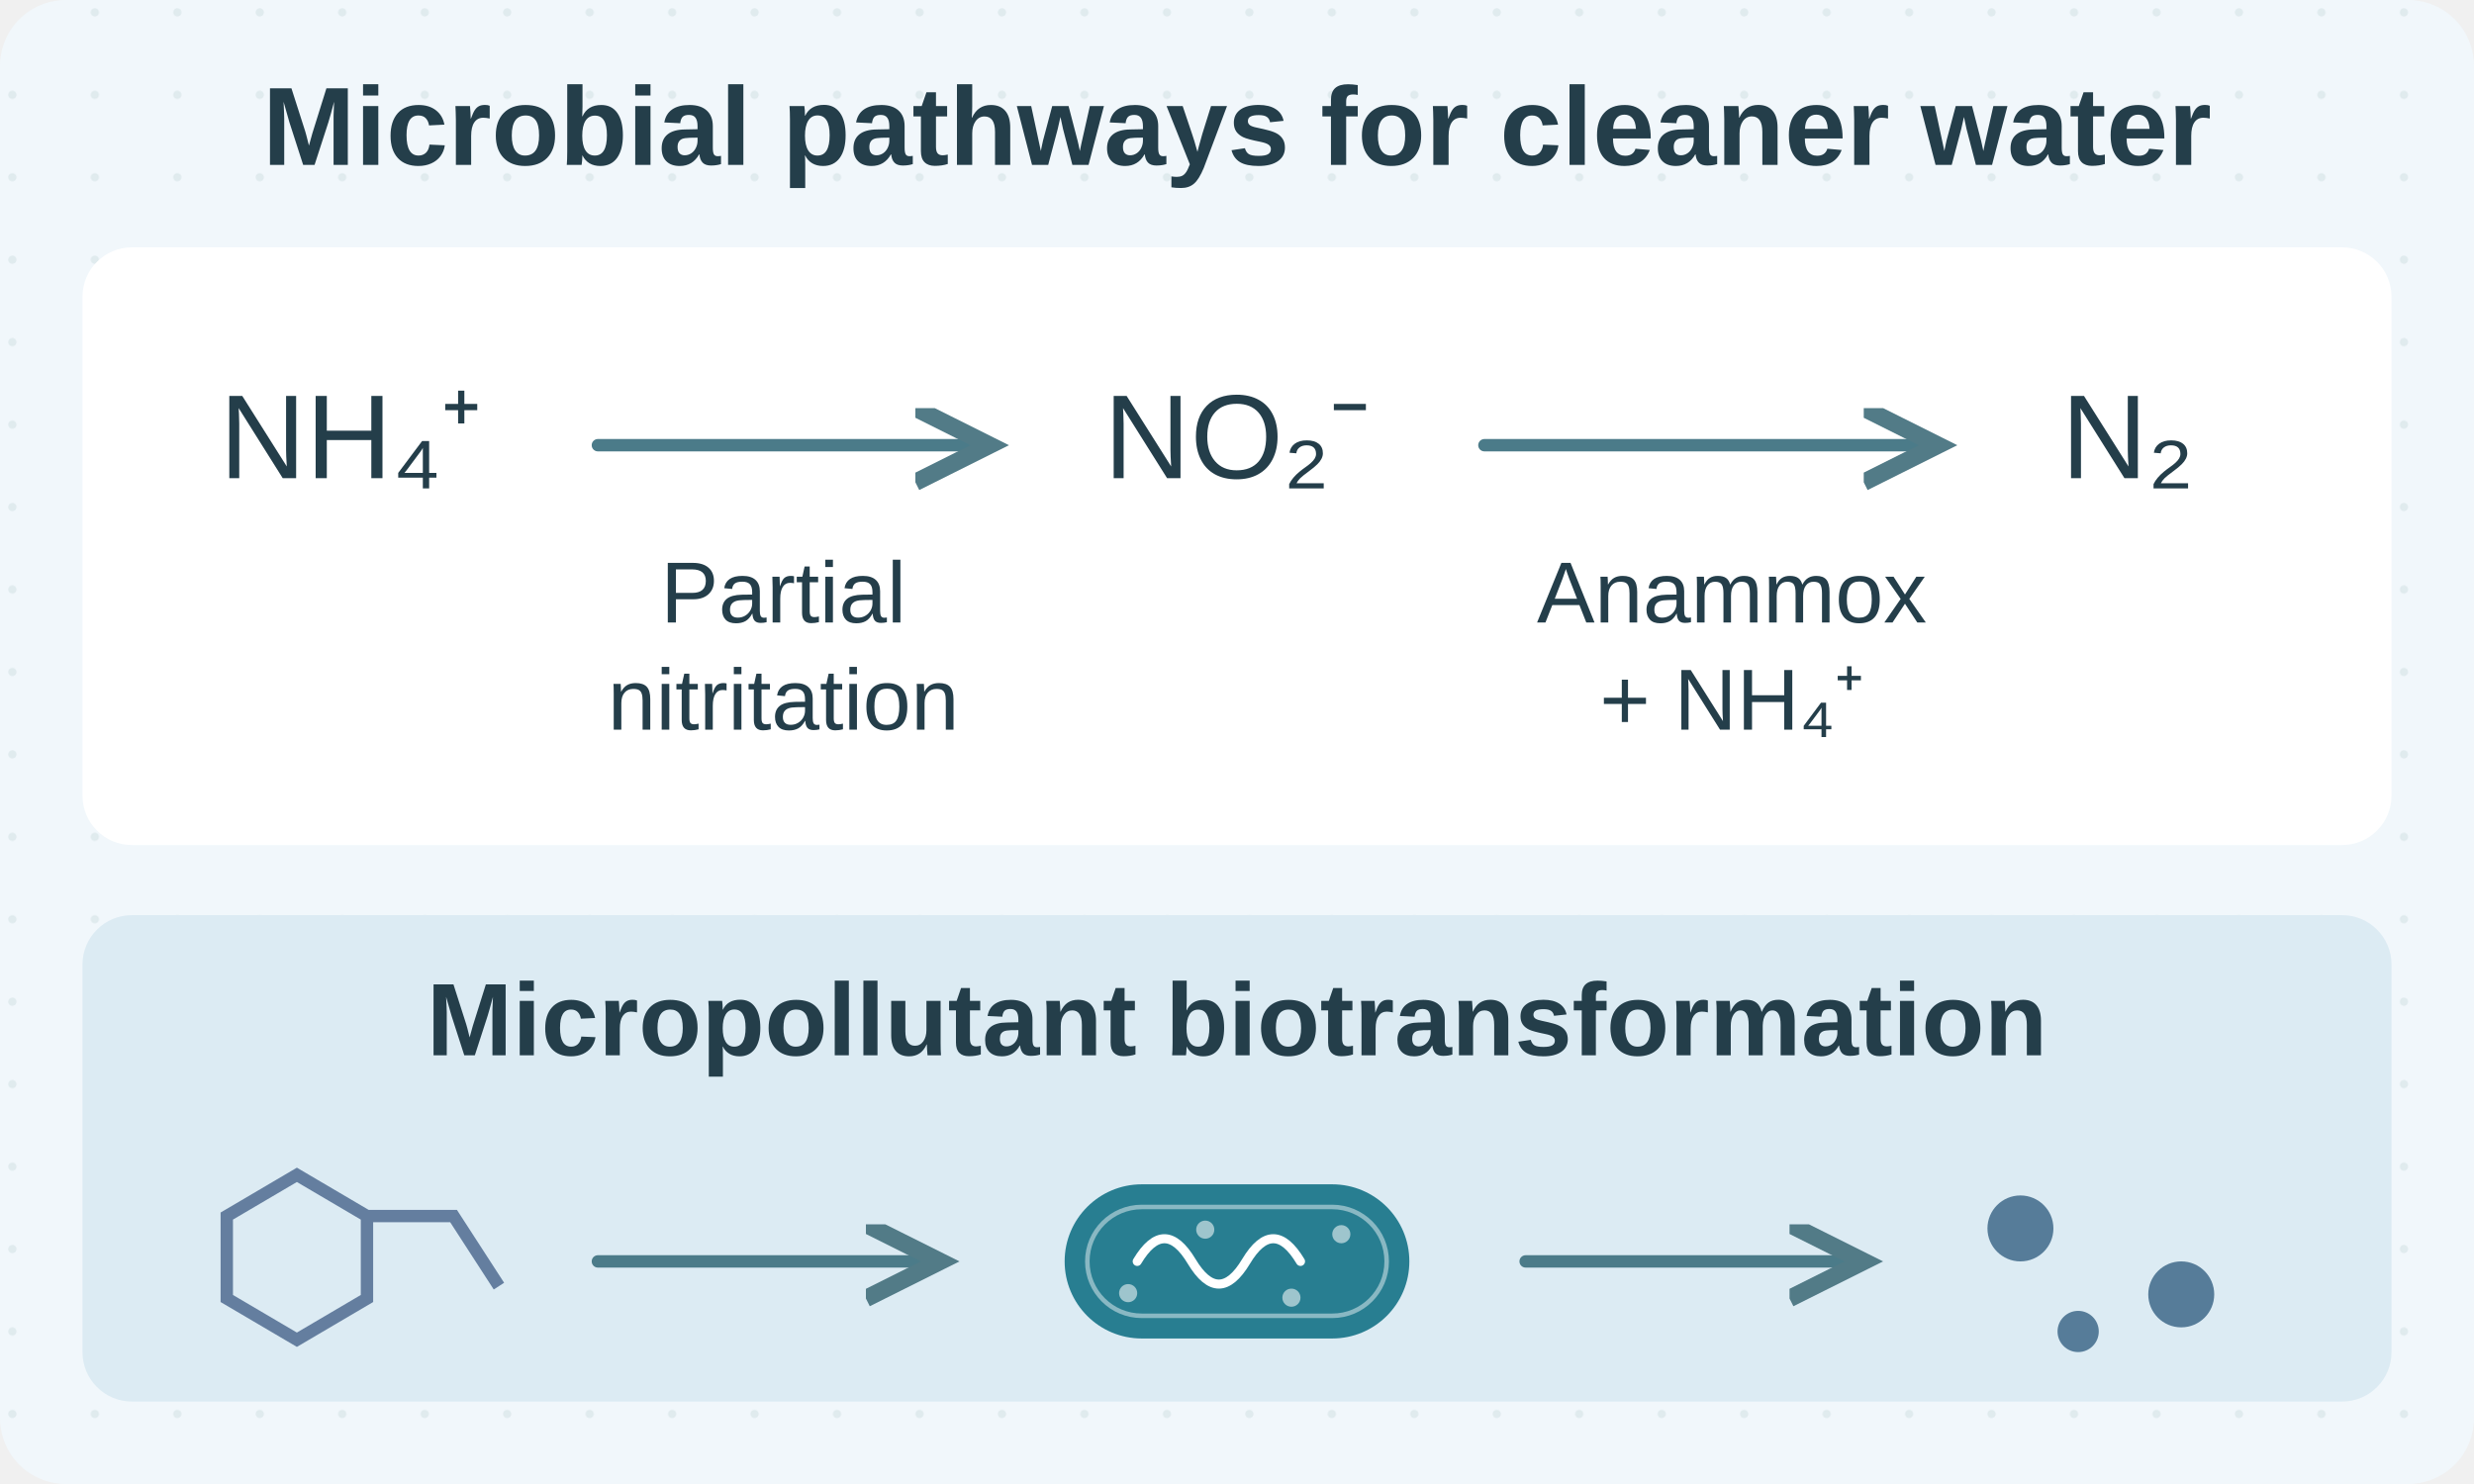
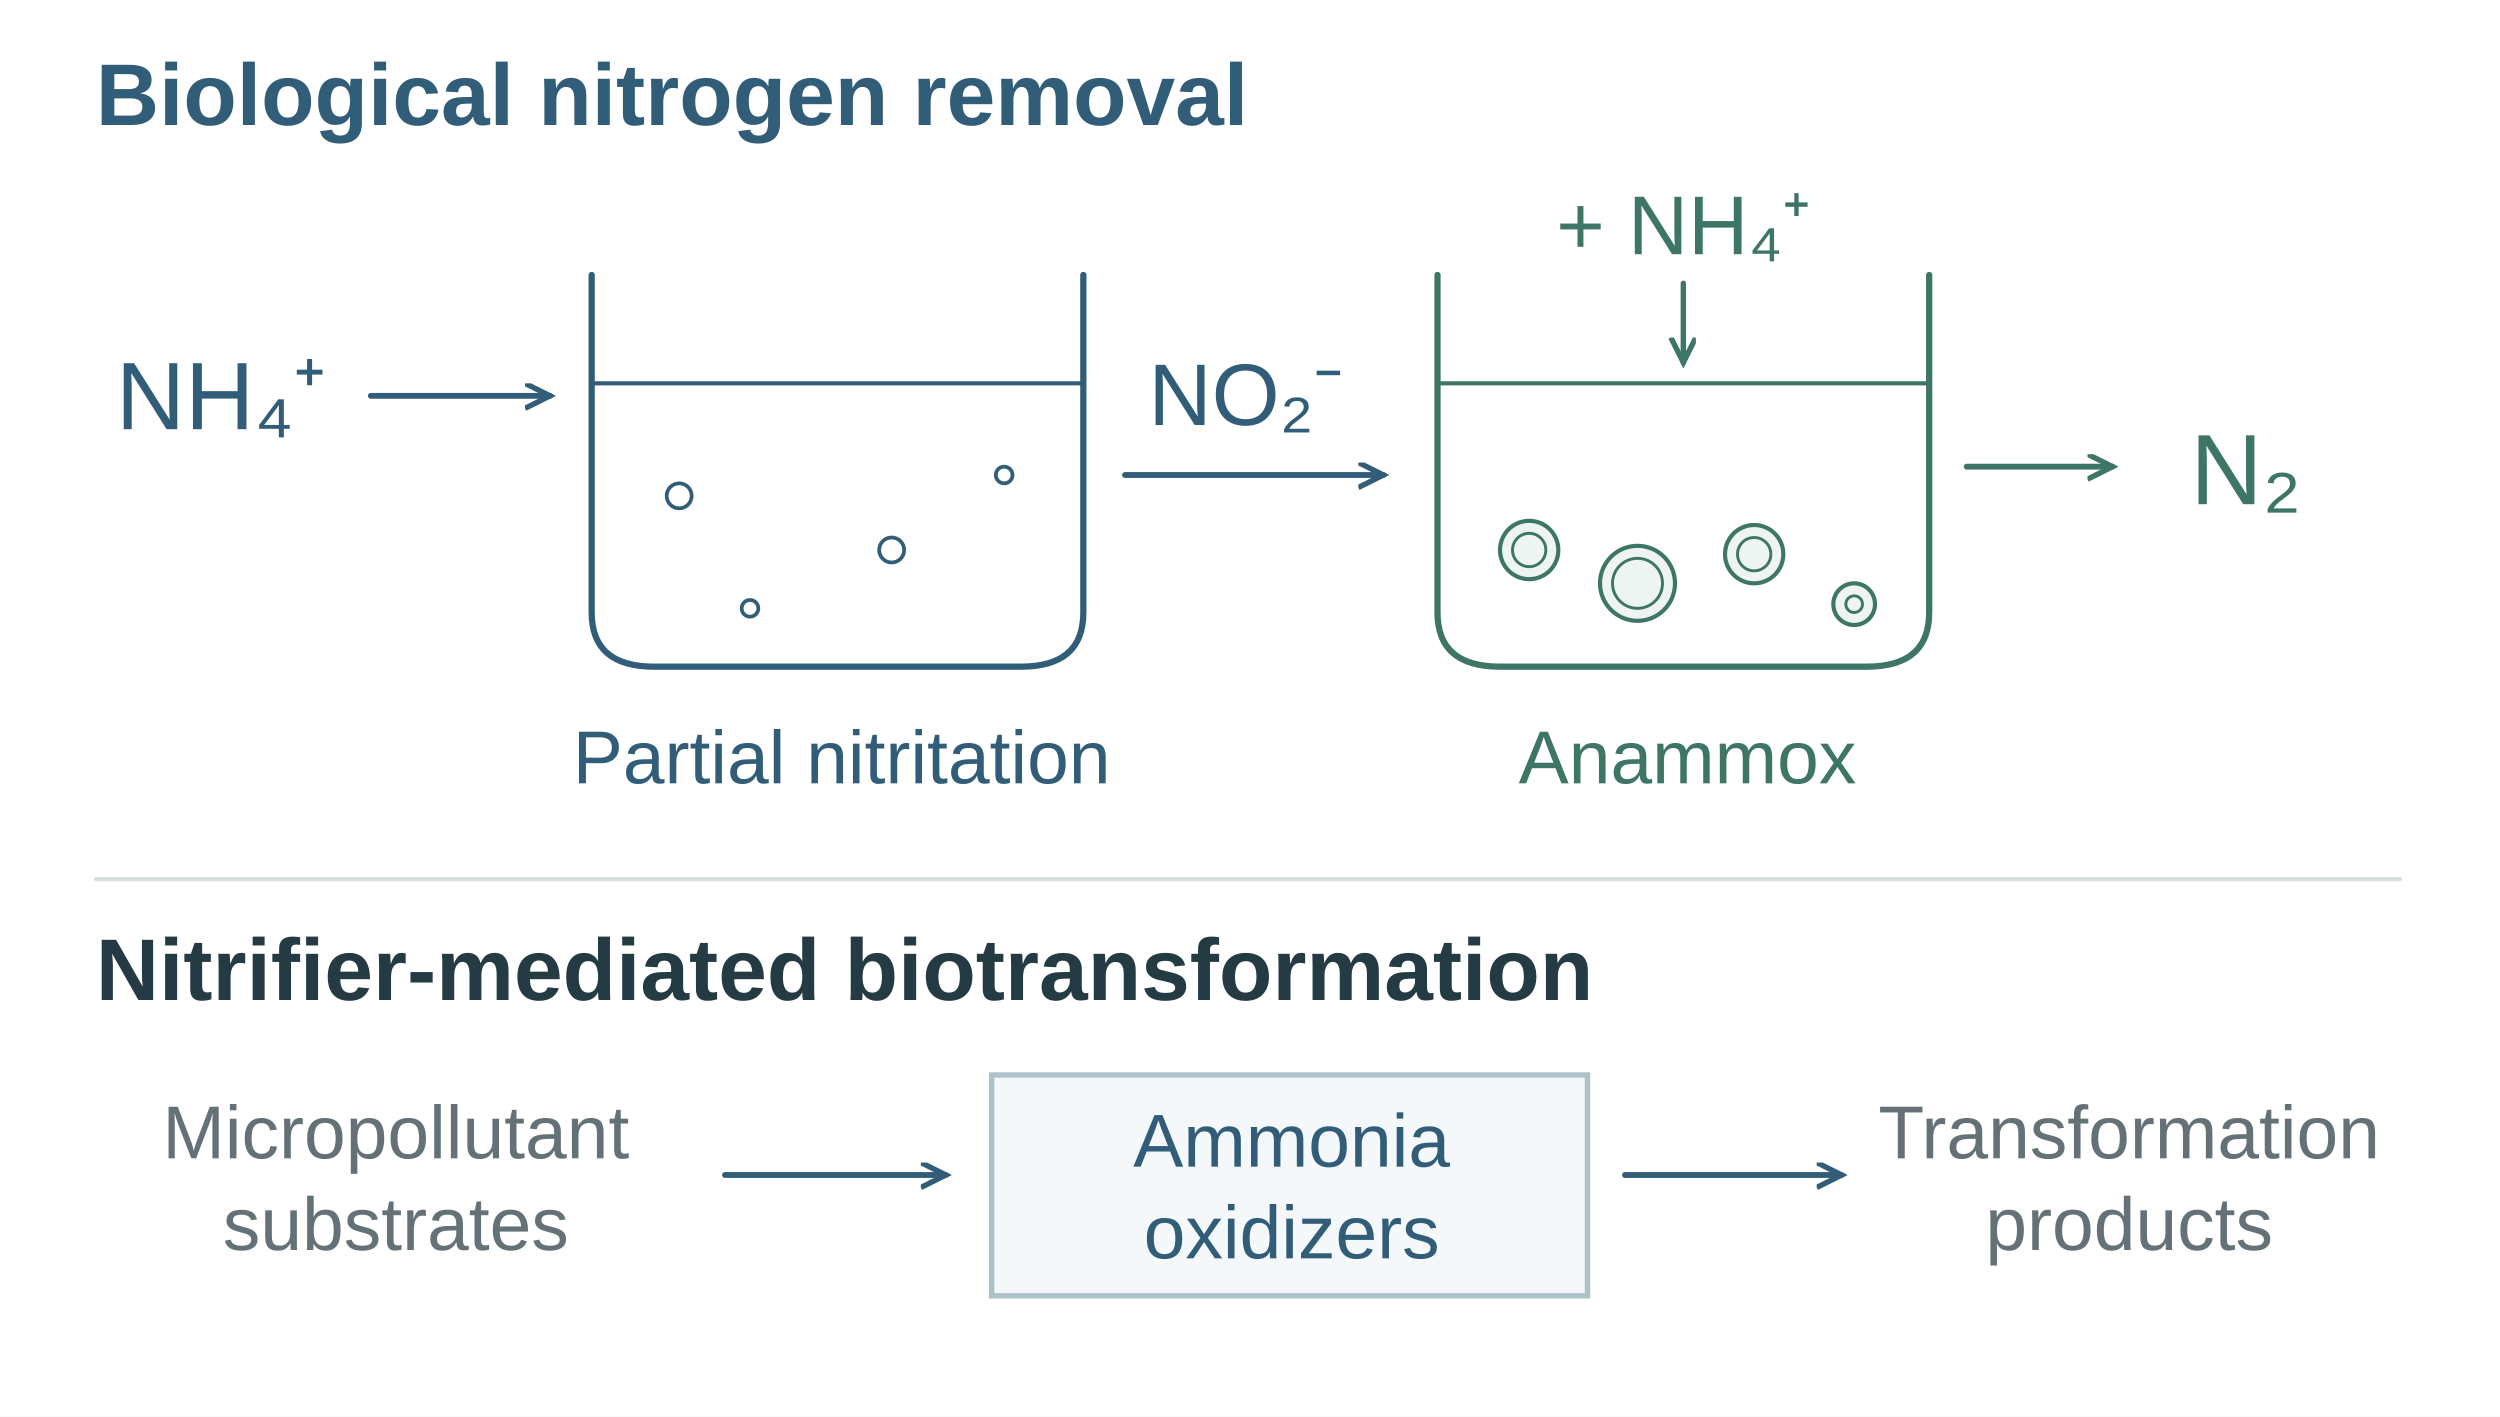
- <svg xmlns="http://www.w3.org/2000/svg" viewBox="0 0 600 360" role="img" aria-labelledby="title desc">
+ <svg xmlns="http://www.w3.org/2000/svg" viewBox="0 0 600 340" role="img" aria-labelledby="title desc">
  <defs>
-     <marker id="arrow" markerWidth="8" markerHeight="8" refX="6" refY="3" orient="auto" markerUnits="strokeWidth">
-       <path d="M0 0L6 3L0 6" fill="none" stroke="#527b87" stroke-width="1.4" />
+     <marker id="blue" markerWidth="8" markerHeight="8" refX="6" refY="3" orient="auto" markerUnits="userSpaceOnUse">
+       <path d="M0 0L6 3L0 6" fill="none" stroke="#315d78" stroke-width="1.3" />
    </marker>
-     <linearGradient id="ocean" x2="0" y2="1">
-       <stop stop-color="#80c7d0" />
-       <stop offset="1" stop-color="#164f70" />
-     </linearGradient>
-     <linearGradient id="soil" x2="0" y2="1">
-       <stop stop-color="#b0c8ae" />
-       <stop offset="1" stop-color="#355d58" />
-     </linearGradient>
-     <radialGradient id="lens">
-       <stop stop-color="#e6f7f1" />
-       <stop offset=".8" stop-color="#a1d4c7" />
-       <stop offset="1" stop-color="#448e89" />
-     </radialGradient>
-     <pattern id="dots" width="20" height="20" patternUnits="userSpaceOnUse">
-       <circle cx="3" cy="3" r="1" fill="#497b7e" opacity=".1" />
-     </pattern>
+     <marker id="green" markerWidth="8" markerHeight="8" refX="6" refY="3" orient="auto" markerUnits="userSpaceOnUse">
+       <path d="M0 0L6 3L0 6" fill="none" stroke="#3d7566" stroke-width="1.3" />
+     </marker>
+     <marker id="rust" markerWidth="8" markerHeight="8" refX="6" refY="3" orient="auto" markerUnits="userSpaceOnUse">
+       <path d="M0 0L6 3L0 6" fill="none" stroke="#976345" stroke-width="1.3" />
+     </marker>
+     <marker id="gray" markerWidth="8" markerHeight="8" refX="6" refY="3" orient="auto" markerUnits="userSpaceOnUse">
+       <path d="M0 0L6 3L0 6" fill="none" stroke="#647278" stroke-width="1.3" />
+     </marker>
  </defs>
-   <rect width="600" height="360" rx="16" fill="#f1f7fb" />
-   <rect width="600" height="360" rx="16" fill="url(#dots)" />
+   <rect width="600" height="340" fill="#fff" />
  <g font-family="Arial, Helvetica, sans-serif">
-     <text x="300" y="40" text-anchor="middle" fill="#243e4a" font-size="27" font-weight="600">Microbial pathways for cleaner water</text>
-     <rect x="20" y="60" width="560" height="145" rx="12" fill="#fff" />
-     <text x="85" y="116" text-anchor="middle" fill="#243e4a" font-size="29" font-weight="400">NH₄⁺</text>
-     <text x="300" y="116" text-anchor="middle" fill="#243e4a" font-size="29" font-weight="400">NO₂⁻</text>
-     <text x="516" y="116" text-anchor="middle" fill="#243e4a" font-size="29" font-weight="400">N₂</text>
-     <path d="M145 108H240" fill="none" stroke="#4b7b89" stroke-width="3" stroke-linecap="round" stroke-linejoin="round" marker-end="url(#arrow)" />
-     <path d="M360 108H470" fill="none" stroke="#4b7b89" stroke-width="3" stroke-linecap="round" stroke-linejoin="round" marker-end="url(#arrow)" />
-     <text x="190" y="151" text-anchor="middle" fill="#243e4a" font-size="21" font-weight="400">Partial</text>
-     <text x="190" y="177" text-anchor="middle" fill="#243e4a" font-size="21" font-weight="400">nitritation</text>
-     <text x="420" y="151" text-anchor="middle" fill="#243e4a" font-size="21" font-weight="400">Anammox</text>
-     <text x="420" y="177" text-anchor="middle" fill="#243e4a" font-size="21" font-weight="400">+ NH₄⁺</text>
-     <rect x="20" y="222" width="560" height="118" rx="12" fill="#dcebf3" />
-     <text x="300" y="256" text-anchor="middle" fill="#243e4a" font-size="25" font-weight="600">Micropollutant biotransformation</text>
-     <g stroke="#647e9f" stroke-width="3" fill="none">
-       <path d="M55 295l17-10 17 10v20l-17 10-17-10zM89 295h21l11 17" />
-     </g>
-     <path d="M145 306H228" fill="none" stroke="#4b7b89" stroke-width="3" stroke-linecap="round" stroke-linejoin="round" marker-end="url(#arrow)" />
-     <g transform="translate(300 306) rotate(0) scale(1.1)">
-       <rect x="-38" y="-17" width="76" height="34" rx="17" fill="#287e91" />
-       <rect x="-33" y="-12" width="66" height="24" rx="12" fill="none" stroke="#fff" stroke-opacity=".45" />
-       <path d="M-22 0q6-10 12 0t12 0t12 0" fill="none" stroke="#fff" stroke-width="2" stroke-linecap="round" stroke-linejoin="round" />
-       <circle cx="-24" cy="7" r="2" fill="#fff" opacity=".55" />
-       <circle cx="23" cy="-6" r="2" fill="#fff" opacity=".55" />
-       <circle cx="12" cy="8" r="2" fill="#fff" opacity=".55" />
-       <circle cx="-7" cy="-7" r="2" fill="#fff" opacity=".55" />
-     </g>
-     <path d="M370 306H452" fill="none" stroke="#4b7b89" stroke-width="3" stroke-linecap="round" stroke-linejoin="round" marker-end="url(#arrow)" />
-     <g fill="#567c99">
-       <circle cx="490" cy="298" r="8" />
-       <circle cx="529" cy="314" r="8" />
-       <circle cx="504" cy="323" r="5" />
-     </g>
+     <text x="23" y="30" text-anchor="start" font-size="21" fill="#315d78" font-weight="600">Biological nitrogen removal</text>
+     <text x="53" y="103" text-anchor="middle" font-size="23" fill="#315d78">NH₄⁺</text>
+     <path d="M89 95H132" fill="none" stroke="#315d78" stroke-width="1.4" stroke-linecap="round" stroke-linejoin="round" marker-end="url(#blue)" />
+     <path d="M142 66V147Q142 160 157 160H245Q260 160 260 147V66" fill="none" stroke="#315d78" stroke-width="1.5" stroke-linecap="round" stroke-linejoin="round" />
+     <path d="M142 92H260" fill="none" stroke="#315d78" stroke-width="1" stroke-linecap="round" stroke-linejoin="round" />
+     <path d="M345 66V147Q345 160 360 160H448Q463 160 463 147V66" fill="none" stroke="#3d7566" stroke-width="1.5" stroke-linecap="round" stroke-linejoin="round" />
+     <path d="M345 92H463" fill="none" stroke="#3d7566" stroke-width="1" stroke-linecap="round" stroke-linejoin="round" />
+     <path d="M270 114H332" fill="none" stroke="#315d78" stroke-width="1.4" stroke-linecap="round" stroke-linejoin="round" marker-end="url(#blue)" />
+     <text x="299" y="102" text-anchor="middle" font-size="21" fill="#315d78">NO₂⁻</text>
+     <text x="202" y="188" text-anchor="middle" font-size="18" fill="#315d78">Partial nitritation</text>
+     <text x="405" y="188" text-anchor="middle" font-size="18" fill="#3d7566">Anammox</text>
+     <text x="404" y="61" text-anchor="middle" font-size="20" fill="#3d7566">+ NH₄⁺</text>
+     <path d="M404 68V87" fill="none" stroke="#3d7566" stroke-width="1.3" stroke-linecap="round" stroke-linejoin="round" marker-end="url(#green)" />
+     <path d="M472 112H507" fill="none" stroke="#3d7566" stroke-width="1.4" stroke-linecap="round" stroke-linejoin="round" marker-end="url(#green)" />
+     <text x="539" y="121" text-anchor="middle" font-size="24" fill="#3d7566">N₂</text>
+     <circle cx="163" cy="119" r="3" fill="none" stroke="#315d78" stroke-width=".9" />
+     <circle cx="180" cy="146" r="2" fill="none" stroke="#315d78" stroke-width=".9" />
+     <circle cx="214" cy="132" r="3" fill="none" stroke="#315d78" stroke-width=".9" />
+     <circle cx="241" cy="114" r="2" fill="none" stroke="#315d78" stroke-width=".9" />
+     <circle cx="367" cy="132" r="7" fill="#eef4f1" stroke="#3d7566" stroke-width="1" />
+     <circle cx="367" cy="132" r="4" fill="none" stroke="#3d7566" stroke-width=".7" />
+     <circle cx="393" cy="140" r="9" fill="#eef4f1" stroke="#3d7566" stroke-width="1" />
+     <circle cx="393" cy="140" r="6" fill="none" stroke="#3d7566" stroke-width=".7" />
+     <circle cx="421" cy="133" r="7" fill="#eef4f1" stroke="#3d7566" stroke-width="1" />
+     <circle cx="421" cy="133" r="4" fill="none" stroke="#3d7566" stroke-width=".7" />
+     <circle cx="445" cy="145" r="5" fill="#eef4f1" stroke="#3d7566" stroke-width="1" />
+     <circle cx="445" cy="145" r="2" fill="none" stroke="#3d7566" stroke-width=".7" />
+     <path d="M23 211H576" fill="none" stroke="#d6dedf" stroke-width="1" stroke-linecap="round" stroke-linejoin="round" />
+     <text x="23" y="240" text-anchor="start" font-size="21" fill="#243b43" font-weight="600">Nitrifier-mediated biotransformation</text>
+     <text x="95" y="278" text-anchor="middle" font-size="18" fill="#647278">Micropollutant</text>
+     <text x="95" y="300" text-anchor="middle" font-size="18" fill="#647278">substrates</text>
+     <path d="M174 282H227" fill="none" stroke="#315d78" stroke-width="1.4" stroke-linecap="round" stroke-linejoin="round" marker-end="url(#blue)" />
+     <rect x="238" y="258" width="143" height="53" rx="0" fill="#f5f8fa" stroke="#afc2ca" stroke-width="1.3" />
+     <text x="310" y="280" text-anchor="middle" font-size="18" fill="#315d78">Ammonia</text>
+     <text x="310" y="302" text-anchor="middle" font-size="18" fill="#315d78">oxidizers</text>
+     <path d="M390 282H442" fill="none" stroke="#315d78" stroke-width="1.4" stroke-linecap="round" stroke-linejoin="round" marker-end="url(#blue)" />
+     <text x="511" y="278" text-anchor="middle" font-size="18" fill="#647278">Transformation</text>
+     <text x="511" y="300" text-anchor="middle" font-size="18" fill="#647278">products</text>
  </g>
</svg>
